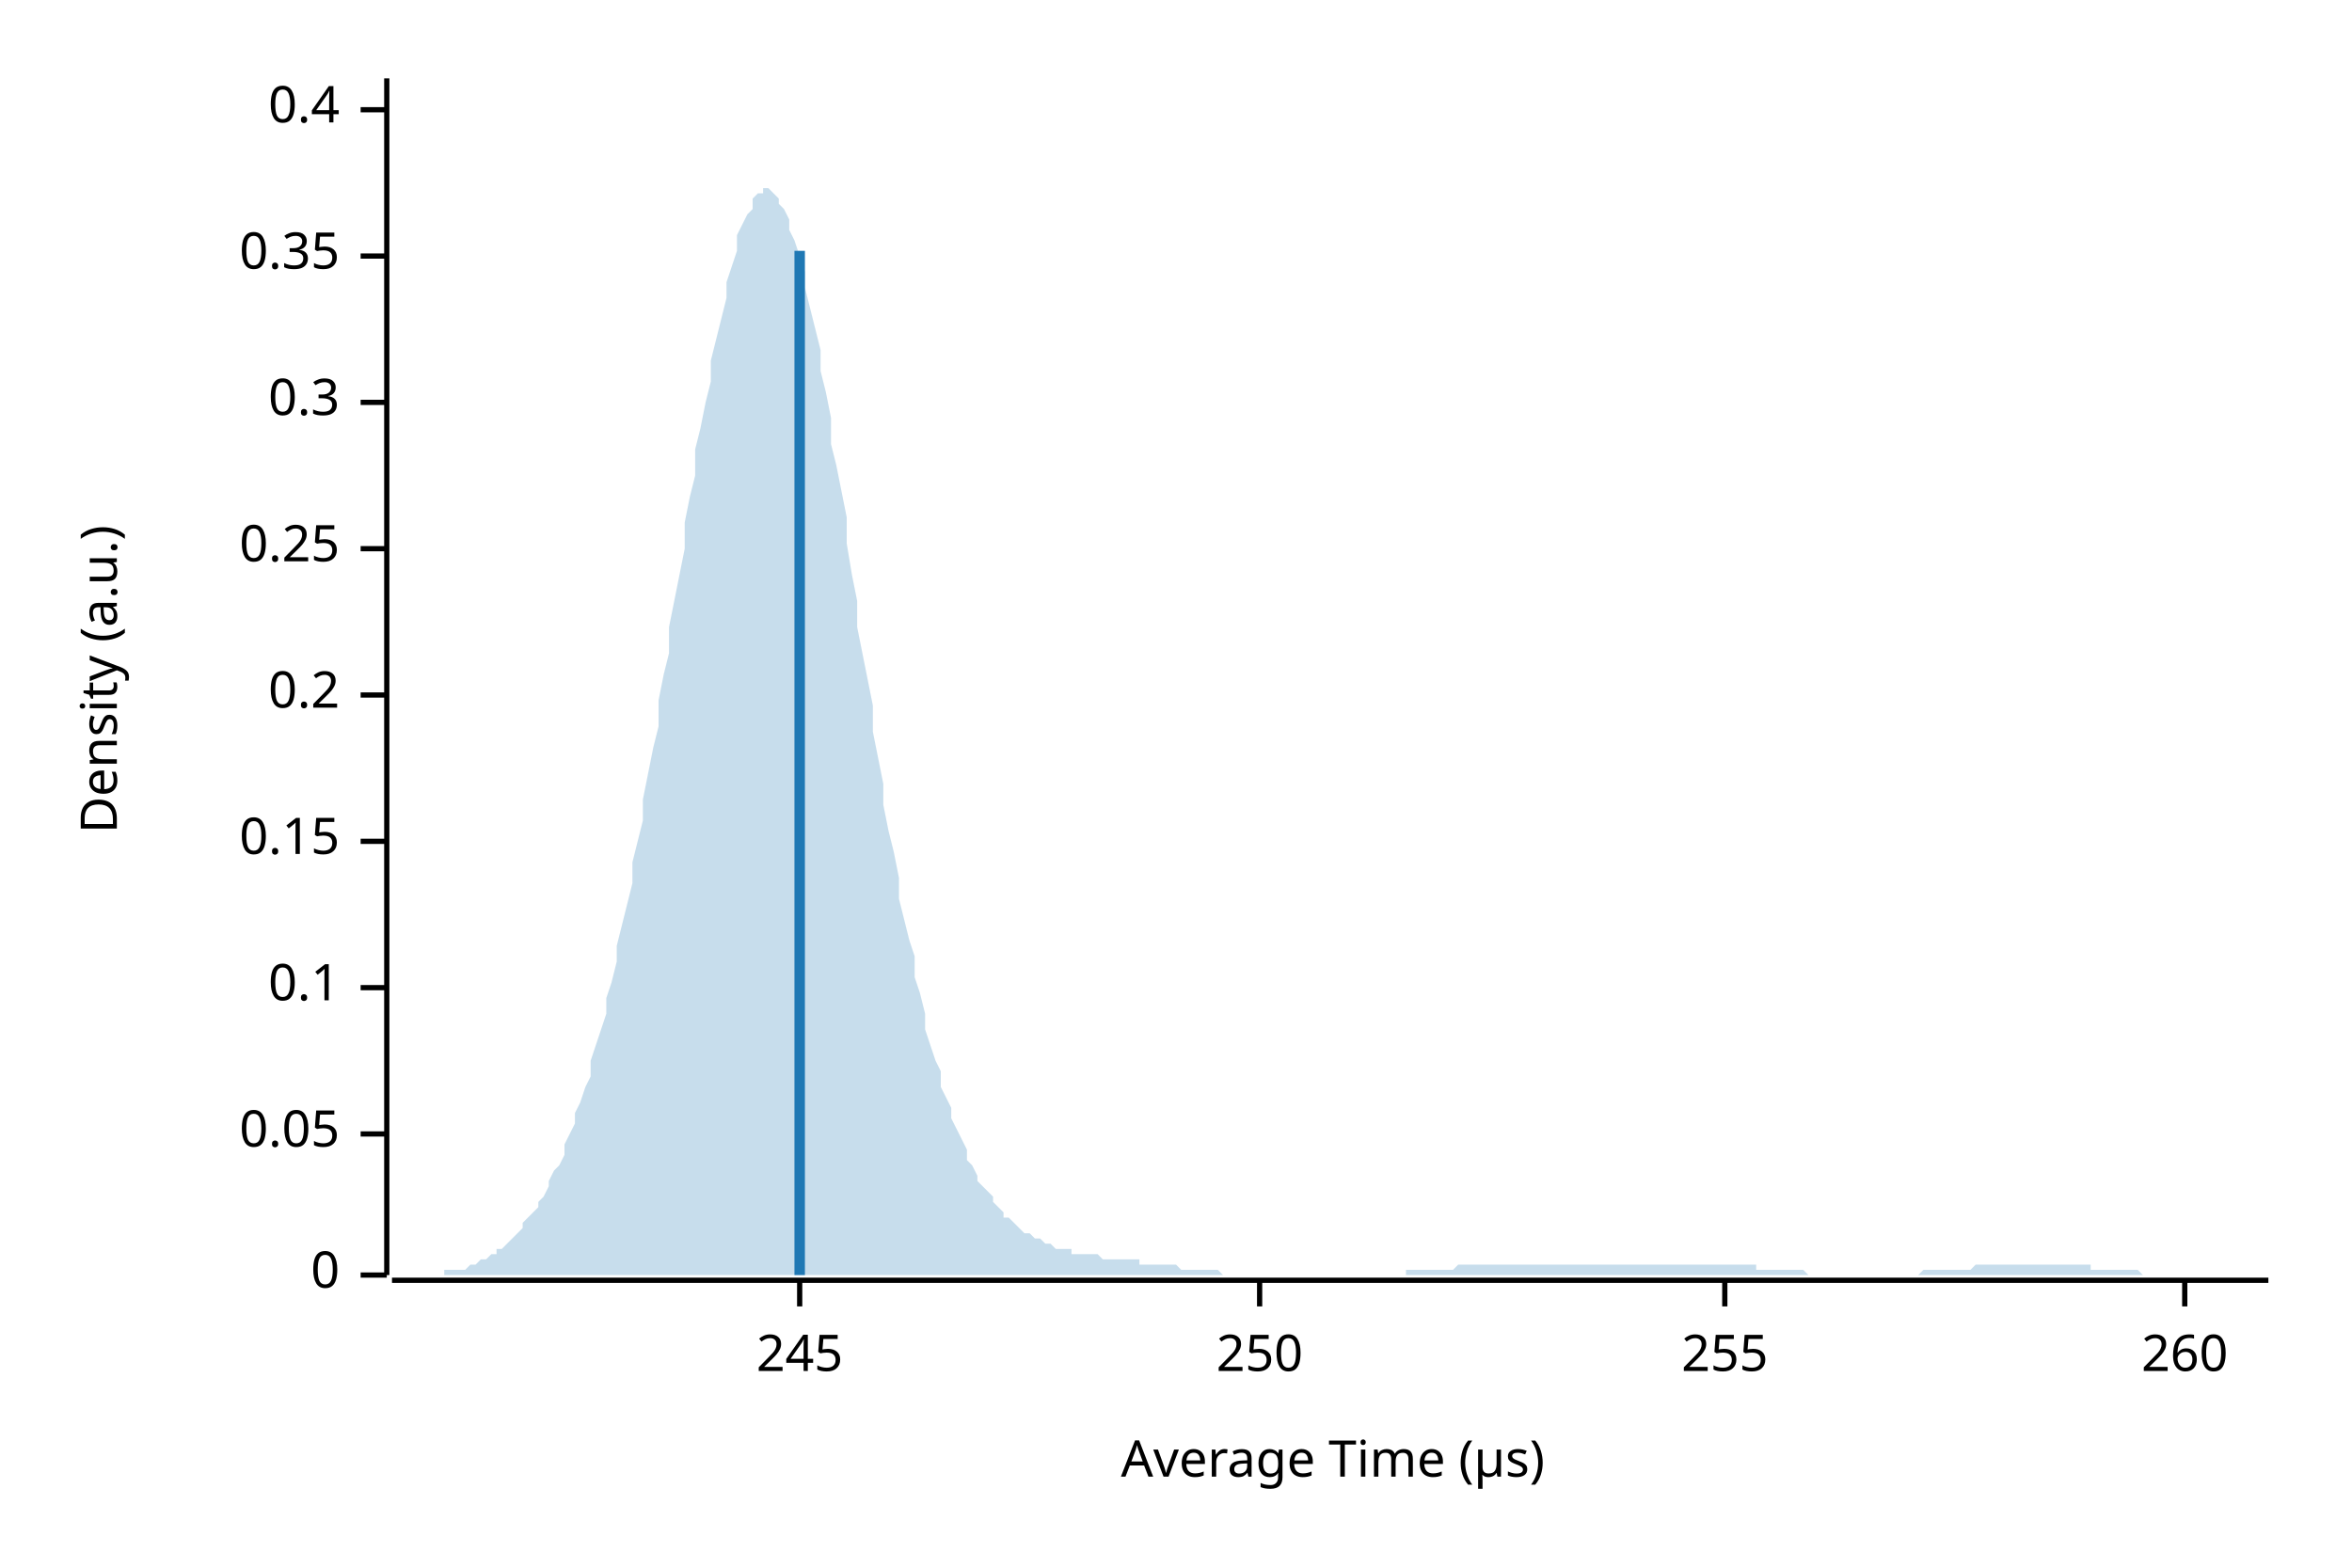
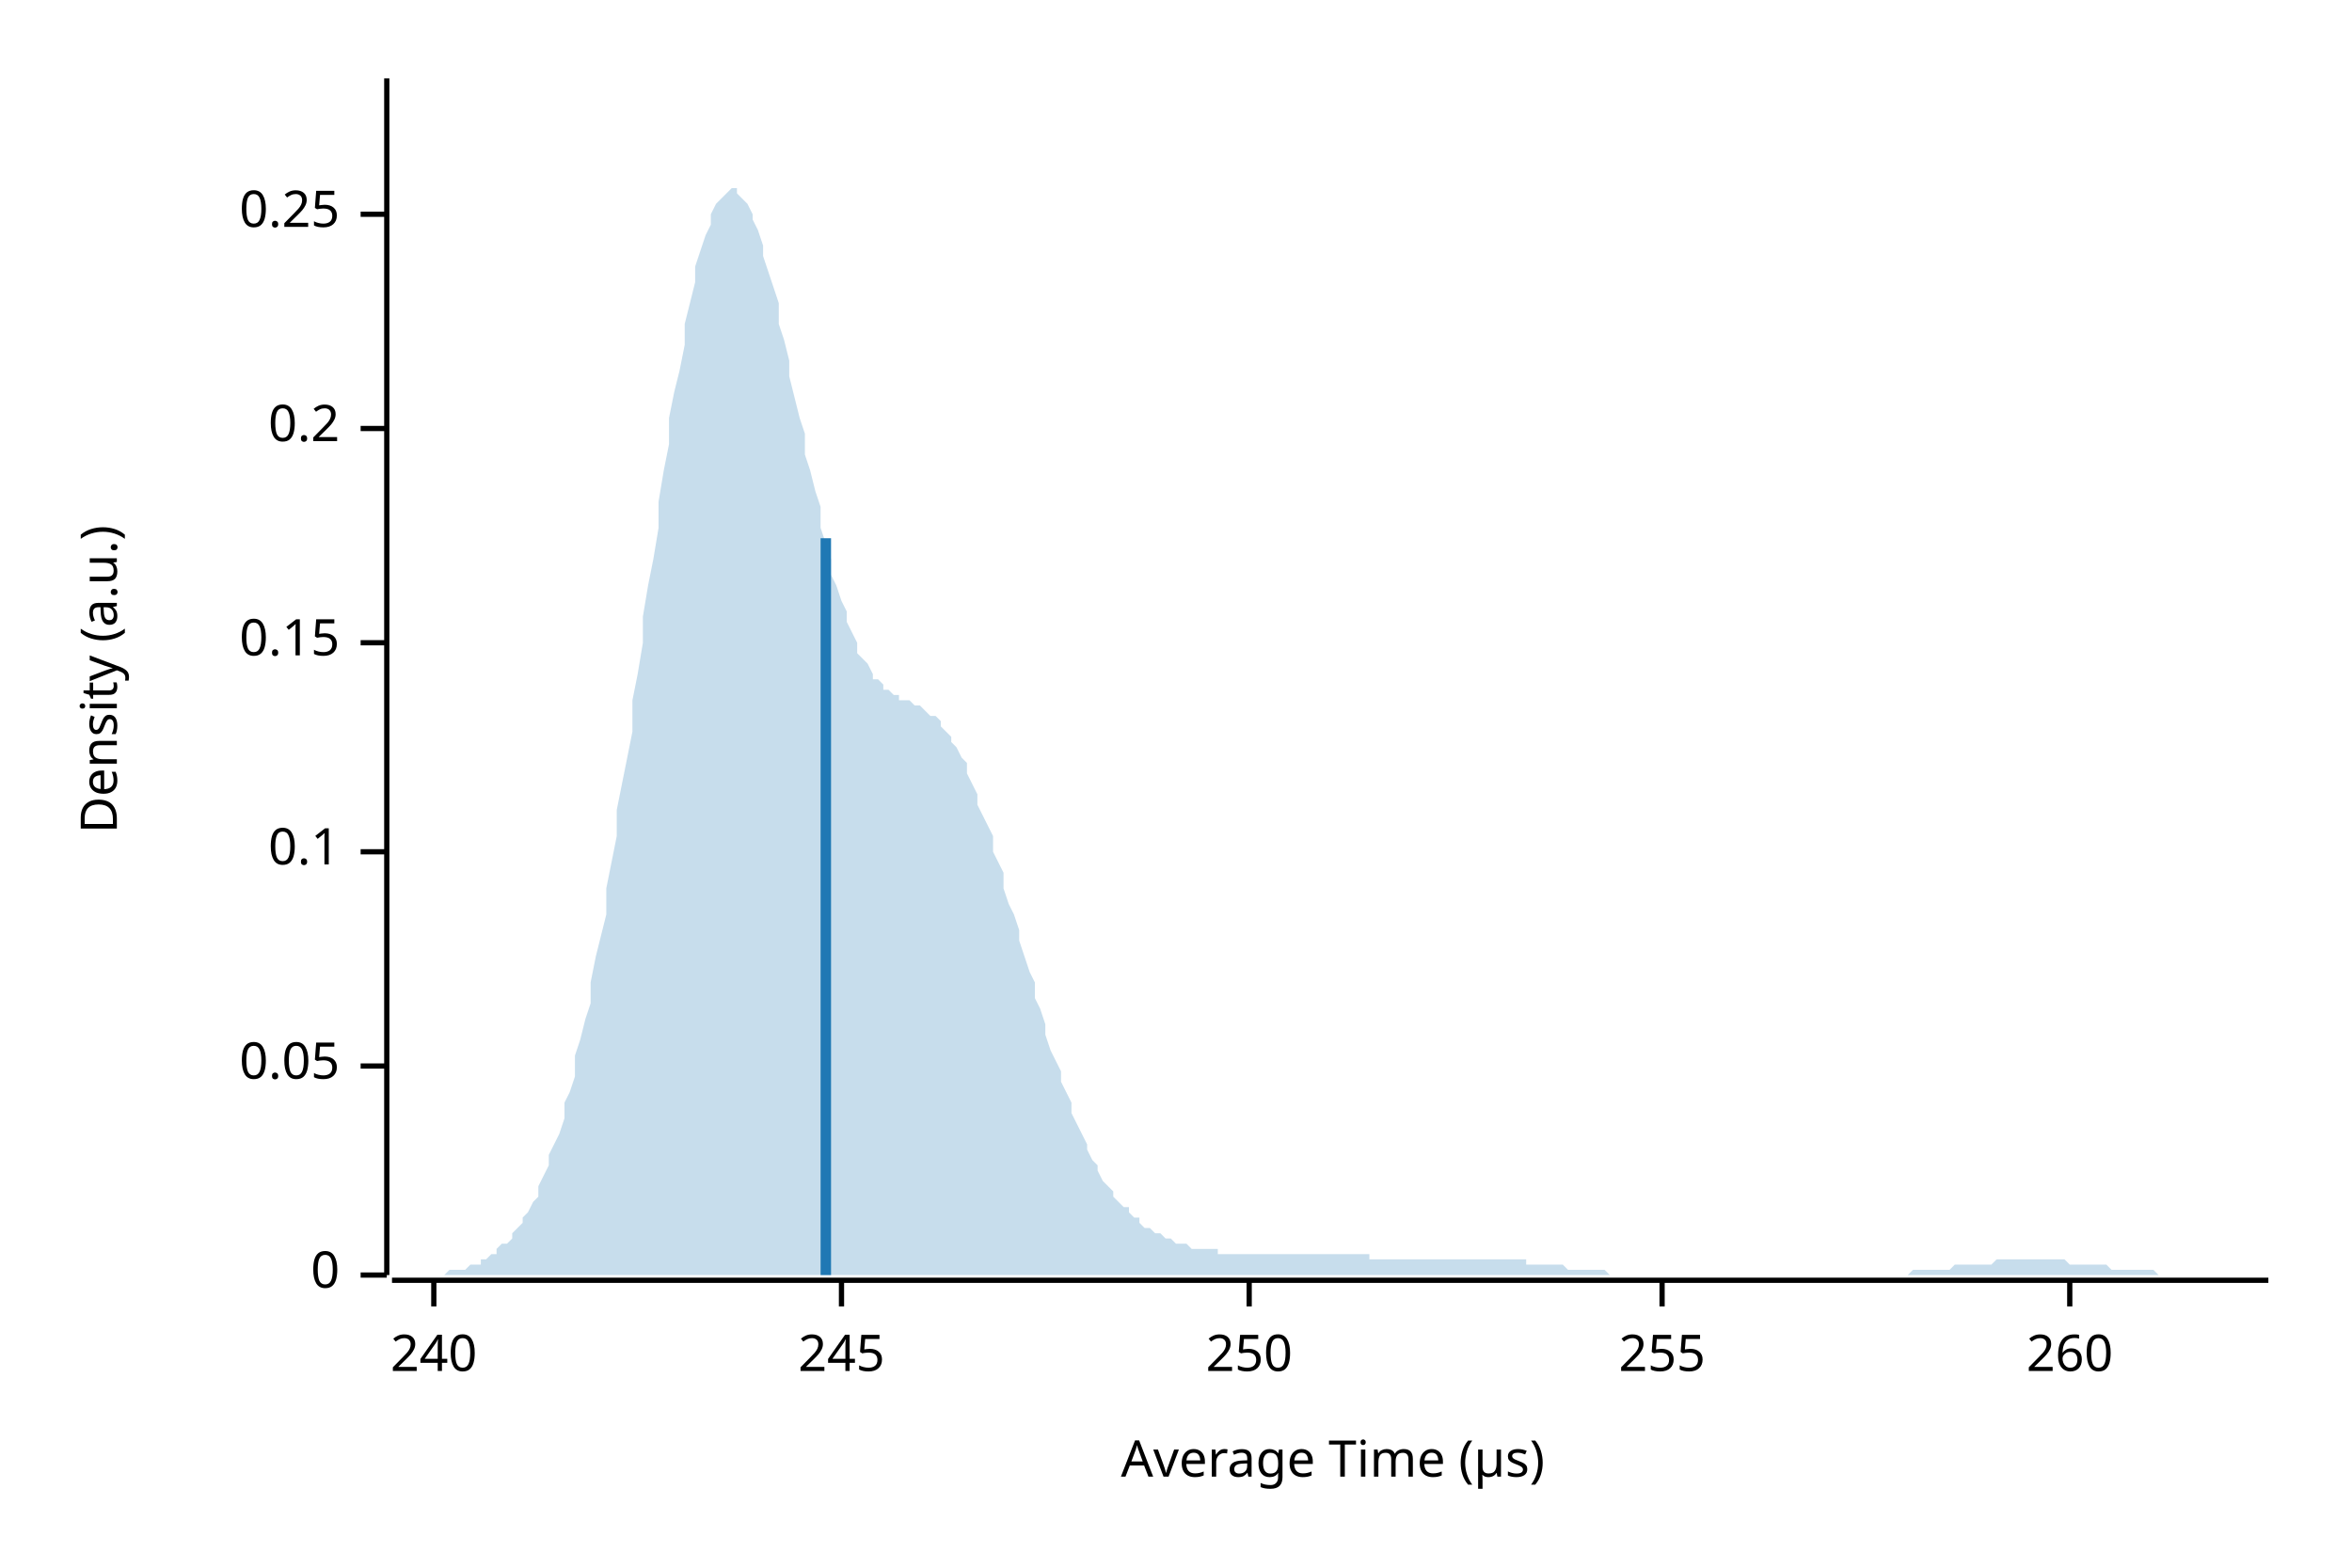
<svg xmlns="http://www.w3.org/2000/svg" width="450" height="300" viewBox="0 0 450 300">
  <text x="15" y="130" dy="0.76em" text-anchor="middle" font-family="sans-serif" font-size="9.677" opacity="1" fill="#000000" transform="rotate(270, 15, 130)">
Density (a.u.)
</text>
  <text x="255" y="285" dy="-0.5ex" text-anchor="middle" font-family="sans-serif" font-size="9.677" opacity="1" fill="#000000">
Average Time (µs)
</text>
  <polyline fill="none" opacity="1" stroke="#000000" stroke-width="1" points="74,15 74,244 " />
  <text x="65" y="244" dy="0.5ex" text-anchor="end" font-family="sans-serif" font-size="9.677" opacity="1" fill="#000000">
0
</text>
  <polyline fill="none" opacity="1" stroke="#000000" stroke-width="1" points="69,244 74,244 " />
-   <text x="65" y="217" dy="0.5ex" text-anchor="end" font-family="sans-serif" font-size="9.677" opacity="1" fill="#000000">
+   <text x="65" y="204" dy="0.5ex" text-anchor="end" font-family="sans-serif" font-size="9.677" opacity="1" fill="#000000">
0.05
</text>
-   <polyline fill="none" opacity="1" stroke="#000000" stroke-width="1" points="69,217 74,217 " />
-   <text x="65" y="189" dy="0.5ex" text-anchor="end" font-family="sans-serif" font-size="9.677" opacity="1" fill="#000000">
+   <polyline fill="none" opacity="1" stroke="#000000" stroke-width="1" points="69,204 74,204 " />
+   <text x="65" y="163" dy="0.5ex" text-anchor="end" font-family="sans-serif" font-size="9.677" opacity="1" fill="#000000">
0.1
</text>
-   <polyline fill="none" opacity="1" stroke="#000000" stroke-width="1" points="69,189 74,189 " />
-   <text x="65" y="161" dy="0.5ex" text-anchor="end" font-family="sans-serif" font-size="9.677" opacity="1" fill="#000000">
+   <polyline fill="none" opacity="1" stroke="#000000" stroke-width="1" points="69,163 74,163 " />
+   <text x="65" y="123" dy="0.5ex" text-anchor="end" font-family="sans-serif" font-size="9.677" opacity="1" fill="#000000">
0.15
</text>
-   <polyline fill="none" opacity="1" stroke="#000000" stroke-width="1" points="69,161 74,161 " />
-   <text x="65" y="133" dy="0.5ex" text-anchor="end" font-family="sans-serif" font-size="9.677" opacity="1" fill="#000000">
+   <polyline fill="none" opacity="1" stroke="#000000" stroke-width="1" points="69,123 74,123 " />
+   <text x="65" y="82" dy="0.5ex" text-anchor="end" font-family="sans-serif" font-size="9.677" opacity="1" fill="#000000">
0.2
</text>
-   <polyline fill="none" opacity="1" stroke="#000000" stroke-width="1" points="69,133 74,133 " />
-   <text x="65" y="105" dy="0.5ex" text-anchor="end" font-family="sans-serif" font-size="9.677" opacity="1" fill="#000000">
+   <polyline fill="none" opacity="1" stroke="#000000" stroke-width="1" points="69,82 74,82 " />
+   <text x="65" y="41" dy="0.5ex" text-anchor="end" font-family="sans-serif" font-size="9.677" opacity="1" fill="#000000">
0.25
</text>
-   <polyline fill="none" opacity="1" stroke="#000000" stroke-width="1" points="69,105 74,105 " />
-   <text x="65" y="77" dy="0.5ex" text-anchor="end" font-family="sans-serif" font-size="9.677" opacity="1" fill="#000000">
- 0.3
+   <polyline fill="none" opacity="1" stroke="#000000" stroke-width="1" points="69,41 74,41 " />
+   <polyline fill="none" opacity="1" stroke="#000000" stroke-width="1" points="75,245 434,245 " />
+   <text x="83" y="255" dy="0.76em" text-anchor="middle" font-family="sans-serif" font-size="9.677" opacity="1" fill="#000000">
+ 240
</text>
-   <polyline fill="none" opacity="1" stroke="#000000" stroke-width="1" points="69,77 74,77 " />
-   <text x="65" y="49" dy="0.5ex" text-anchor="end" font-family="sans-serif" font-size="9.677" opacity="1" fill="#000000">
- 0.35
- </text>
-   <polyline fill="none" opacity="1" stroke="#000000" stroke-width="1" points="69,49 74,49 " />
-   <text x="65" y="21" dy="0.5ex" text-anchor="end" font-family="sans-serif" font-size="9.677" opacity="1" fill="#000000">
- 0.4
- </text>
-   <polyline fill="none" opacity="1" stroke="#000000" stroke-width="1" points="69,21 74,21 " />
-   <polyline fill="none" opacity="1" stroke="#000000" stroke-width="1" points="75,245 434,245 " />
-   <text x="153" y="255" dy="0.76em" text-anchor="middle" font-family="sans-serif" font-size="9.677" opacity="1" fill="#000000">
+   <polyline fill="none" opacity="1" stroke="#000000" stroke-width="1" points="83,245 83,250 " />
+   <text x="161" y="255" dy="0.76em" text-anchor="middle" font-family="sans-serif" font-size="9.677" opacity="1" fill="#000000">
245
</text>
-   <polyline fill="none" opacity="1" stroke="#000000" stroke-width="1" points="153,245 153,250 " />
-   <text x="241" y="255" dy="0.76em" text-anchor="middle" font-family="sans-serif" font-size="9.677" opacity="1" fill="#000000">
+   <polyline fill="none" opacity="1" stroke="#000000" stroke-width="1" points="161,245 161,250 " />
+   <text x="239" y="255" dy="0.76em" text-anchor="middle" font-family="sans-serif" font-size="9.677" opacity="1" fill="#000000">
250
</text>
-   <polyline fill="none" opacity="1" stroke="#000000" stroke-width="1" points="241,245 241,250 " />
-   <text x="330" y="255" dy="0.76em" text-anchor="middle" font-family="sans-serif" font-size="9.677" opacity="1" fill="#000000">
+   <polyline fill="none" opacity="1" stroke="#000000" stroke-width="1" points="239,245 239,250 " />
+   <text x="318" y="255" dy="0.76em" text-anchor="middle" font-family="sans-serif" font-size="9.677" opacity="1" fill="#000000">
255
</text>
-   <polyline fill="none" opacity="1" stroke="#000000" stroke-width="1" points="330,245 330,250 " />
-   <text x="418" y="255" dy="0.76em" text-anchor="middle" font-family="sans-serif" font-size="9.677" opacity="1" fill="#000000">
+   <polyline fill="none" opacity="1" stroke="#000000" stroke-width="1" points="318,245 318,250 " />
+   <text x="396" y="255" dy="0.76em" text-anchor="middle" font-family="sans-serif" font-size="9.677" opacity="1" fill="#000000">
260
</text>
-   <polyline fill="none" opacity="1" stroke="#000000" stroke-width="1" points="418,245 418,250 " />
-   <polygon opacity="0.25" fill="#1F78B4" points="75,244 75,244 76,244 77,244 77,244 78,244 79,244 80,244 80,244 81,244 82,244 82,244 83,244 84,244 85,244 85,243 86,243 87,243 87,243 88,243 89,243 90,242 90,242 91,242 92,241 92,241 93,241 94,240 95,240 95,239 96,239 97,238 98,237 98,237 99,236 100,235 100,234 101,233 102,232 103,231 103,230 104,229 105,227 105,226 106,224 107,223 108,221 108,219 109,217 110,215 110,213 111,211 112,208 113,206 113,203 114,200 115,197 116,194 116,191 117,188 118,184 118,181 119,177 120,173 121,169 121,165 122,161 123,157 123,153 124,148 125,143 126,139 126,134 127,129 128,125 128,120 129,115 130,110 131,105 131,100 132,95 133,91 133,86 134,82 135,77 136,73 136,69 137,65 138,61 139,57 139,54 140,51 141,48 141,45 142,43 143,41 144,40 144,38 145,37 146,37 146,36 147,36 148,37 149,38 149,39 150,40 151,42 151,44 152,46 153,49 154,52 154,55 155,59 156,63 157,67 157,71 158,75 159,80 159,85 160,89 161,94 162,99 162,104 163,110 164,115 164,120 165,125 166,130 167,135 167,140 168,145 169,150 169,154 170,159 171,163 172,168 172,172 173,176 174,180 175,183 175,187 176,190 177,194 177,197 178,200 179,203 180,205 180,208 181,210 182,212 182,214 183,216 184,218 185,220 185,222 186,223 187,225 187,226 188,227 189,228 190,229 190,230 191,231 192,232 192,233 193,233 194,234 195,235 195,235 196,236 197,236 198,237 198,237 199,237 200,238 200,238 201,238 202,239 203,239 203,239 204,239 205,239 205,240 206,240 207,240 208,240 208,240 209,240 210,240 210,240 211,241 212,241 213,241 213,241 214,241 215,241 216,241 216,241 217,241 218,241 218,242 219,242 220,242 221,242 221,242 222,242 223,242 223,242 224,242 225,242 226,243 226,243 227,243 228,243 228,243 229,243 230,243 231,243 231,243 232,243 233,243 233,243 234,244 235,244 236,244 236,244 237,244 238,244 239,244 239,244 240,244 241,244 241,244 242,244 243,244 244,244 244,244 245,244 246,244 246,244 247,244 248,244 249,244 249,244 250,244 251,244 251,244 252,244 253,244 254,244 254,244 255,244 256,244 257,244 257,244 258,244 259,244 259,244 260,244 261,244 262,244 262,244 263,244 264,244 264,244 265,244 266,244 267,244 267,244 268,244 269,244 269,243 270,243 271,243 272,243 272,243 273,243 274,243 275,243 275,243 276,243 277,243 277,243 278,243 279,242 280,242 280,242 281,242 282,242 282,242 283,242 284,242 285,242 285,242 286,242 287,242 287,242 288,242 289,242 290,242 290,242 291,242 292,242 292,242 293,242 294,242 295,242 295,242 296,242 297,242 298,242 298,242 299,242 300,242 300,242 301,242 302,242 303,242 303,242 304,242 305,242 305,242 306,242 307,242 308,242 308,242 309,242 310,242 310,242 311,242 312,242 313,242 313,242 314,242 315,242 316,242 316,242 317,242 318,242 318,242 319,242 320,242 321,242 321,242 322,242 323,242 323,242 324,242 325,242 326,242 326,242 327,242 328,242 328,242 329,242 330,242 331,242 331,242 332,242 333,242 333,242 334,242 335,242 336,242 336,243 337,243 338,243 339,243 339,243 340,243 341,243 341,243 342,243 343,243 344,243 344,243 345,243 346,244 346,244 347,244 348,244 349,244 349,244 350,244 351,244 351,244 352,244 353,244 354,244 354,244 355,244 356,244 357,244 357,244 358,244 359,244 359,244 360,244 361,244 362,244 362,244 363,244 364,244 364,244 365,244 366,244 367,244 367,244 368,243 369,243 369,243 370,243 371,243 372,243 372,243 373,243 374,243 375,243 375,243 376,243 377,243 377,243 378,242 379,242 380,242 380,242 381,242 382,242 382,242 383,242 384,242 385,242 385,242 386,242 387,242 387,242 388,242 389,242 390,242 390,242 391,242 392,242 392,242 393,242 394,242 395,242 395,242 396,242 397,242 398,242 398,242 399,242 400,242 400,243 401,243 402,243 403,243 403,243 404,243 405,243 405,243 406,243 407,243 408,243 408,243 409,243 410,244 410,244 411,244 412,244 413,244 413,244 414,244 415,244 416,244 416,244 417,244 418,244 418,244 419,244 420,244 421,244 421,244 422,244 423,244 423,244 424,244 425,244 426,244 426,244 427,244 428,244 428,244 429,244 430,244 431,244 431,244 432,244 433,244 434,244 434,244 75,244 " />
-   <polyline fill="none" opacity="1" stroke="#1F78B4" stroke-width="2" points="153,244 153,48 " />
+   <polyline fill="none" opacity="1" stroke="#000000" stroke-width="1" points="396,245 396,250 " />
+   <polygon opacity="0.25" fill="#1F78B4" points="75,244 75,244 76,244 77,244 77,244 78,244 79,244 80,244 80,244 81,244 82,244 82,244 83,244 84,244 85,244 85,244 86,243 87,243 87,243 88,243 89,243 90,242 90,242 91,242 92,242 92,241 93,241 94,240 95,240 95,239 96,238 97,238 98,237 98,236 99,235 100,234 100,233 101,232 102,230 103,229 103,227 104,225 105,223 105,221 106,219 107,217 108,214 108,211 109,209 110,206 110,202 111,199 112,195 113,192 113,188 114,183 115,179 116,175 116,170 117,165 118,160 118,155 119,150 120,145 121,140 121,134 122,129 123,123 123,118 124,112 125,107 126,101 126,96 127,90 128,85 128,80 129,75 130,71 131,66 131,62 132,58 133,54 133,51 134,48 135,45 136,43 136,41 137,39 138,38 139,37 139,37 140,36 141,36 141,37 142,38 143,39 144,41 144,42 145,44 146,47 146,49 147,52 148,55 149,58 149,62 150,65 151,69 151,72 152,76 153,80 154,83 154,87 155,90 156,94 157,97 157,101 158,104 159,107 159,110 160,112 161,115 162,117 162,119 163,121 164,123 164,125 165,126 166,127 167,129 167,130 168,130 169,131 169,132 170,132 171,133 172,133 172,134 173,134 174,134 175,135 175,135 176,135 177,136 177,136 178,137 179,137 180,138 180,139 181,140 182,141 182,142 183,143 184,145 185,146 185,148 186,150 187,152 187,154 188,156 189,158 190,160 190,163 191,165 192,167 192,170 193,173 194,175 195,178 195,180 196,183 197,186 198,188 198,191 199,193 200,196 200,198 201,201 202,203 203,205 203,207 204,209 205,211 205,213 206,215 207,217 208,219 208,220 209,222 210,223 210,224 211,226 212,227 213,228 213,229 214,230 215,231 216,231 216,232 217,233 218,233 218,234 219,235 220,235 221,236 221,236 222,236 223,237 223,237 224,237 225,238 226,238 226,238 227,238 228,239 228,239 229,239 230,239 231,239 231,239 232,239 233,239 233,240 234,240 235,240 236,240 236,240 237,240 238,240 239,240 239,240 240,240 241,240 241,240 242,240 243,240 244,240 244,240 245,240 246,240 246,240 247,240 248,240 249,240 249,240 250,240 251,240 251,240 252,240 253,240 254,240 254,240 255,240 256,240 257,240 257,240 258,240 259,240 259,240 260,240 261,240 262,240 262,241 263,241 264,241 264,241 265,241 266,241 267,241 267,241 268,241 269,241 269,241 270,241 271,241 272,241 272,241 273,241 274,241 275,241 275,241 276,241 277,241 277,241 278,241 279,241 280,241 280,241 281,241 282,241 282,241 283,241 284,241 285,241 285,241 286,241 287,241 287,241 288,241 289,241 290,241 290,241 291,241 292,241 292,242 293,242 294,242 295,242 295,242 296,242 297,242 298,242 298,242 299,242 300,243 300,243 301,243 302,243 303,243 303,243 304,243 305,243 305,243 306,243 307,243 308,244 308,244 309,244 310,244 310,244 311,244 312,244 313,244 313,244 314,244 315,244 316,244 316,244 317,244 318,244 318,244 319,244 320,244 321,244 321,244 322,244 323,244 323,244 324,244 325,244 326,244 326,244 327,244 328,244 328,244 329,244 330,244 331,244 331,244 332,244 333,244 333,244 334,244 335,244 336,244 336,244 337,244 338,244 339,244 339,244 340,244 341,244 341,244 342,244 343,244 344,244 344,244 345,244 346,244 346,244 347,244 348,244 349,244 349,244 350,244 351,244 351,244 352,244 353,244 354,244 354,244 355,244 356,244 357,244 357,244 358,244 359,244 359,244 360,244 361,244 362,244 362,244 363,244 364,244 364,244 365,244 366,243 367,243 367,243 368,243 369,243 369,243 370,243 371,243 372,243 372,243 373,243 374,242 375,242 375,242 376,242 377,242 377,242 378,242 379,242 380,242 380,242 381,242 382,241 382,241 383,241 384,241 385,241 385,241 386,241 387,241 387,241 388,241 389,241 390,241 390,241 391,241 392,241 392,241 393,241 394,241 395,241 395,241 396,242 397,242 398,242 398,242 399,242 400,242 400,242 401,242 402,242 403,242 403,242 404,243 405,243 405,243 406,243 407,243 408,243 408,243 409,243 410,243 410,243 411,243 412,243 413,244 413,244 414,244 415,244 416,244 416,244 417,244 418,244 418,244 419,244 420,244 421,244 421,244 422,244 423,244 423,244 424,244 425,244 426,244 426,244 427,244 428,244 428,244 429,244 430,244 431,244 431,244 432,244 433,244 434,244 434,244 75,244 " />
+   <polyline fill="none" opacity="1" stroke="#1F78B4" stroke-width="2" points="158,244 158,103 " />
</svg>
